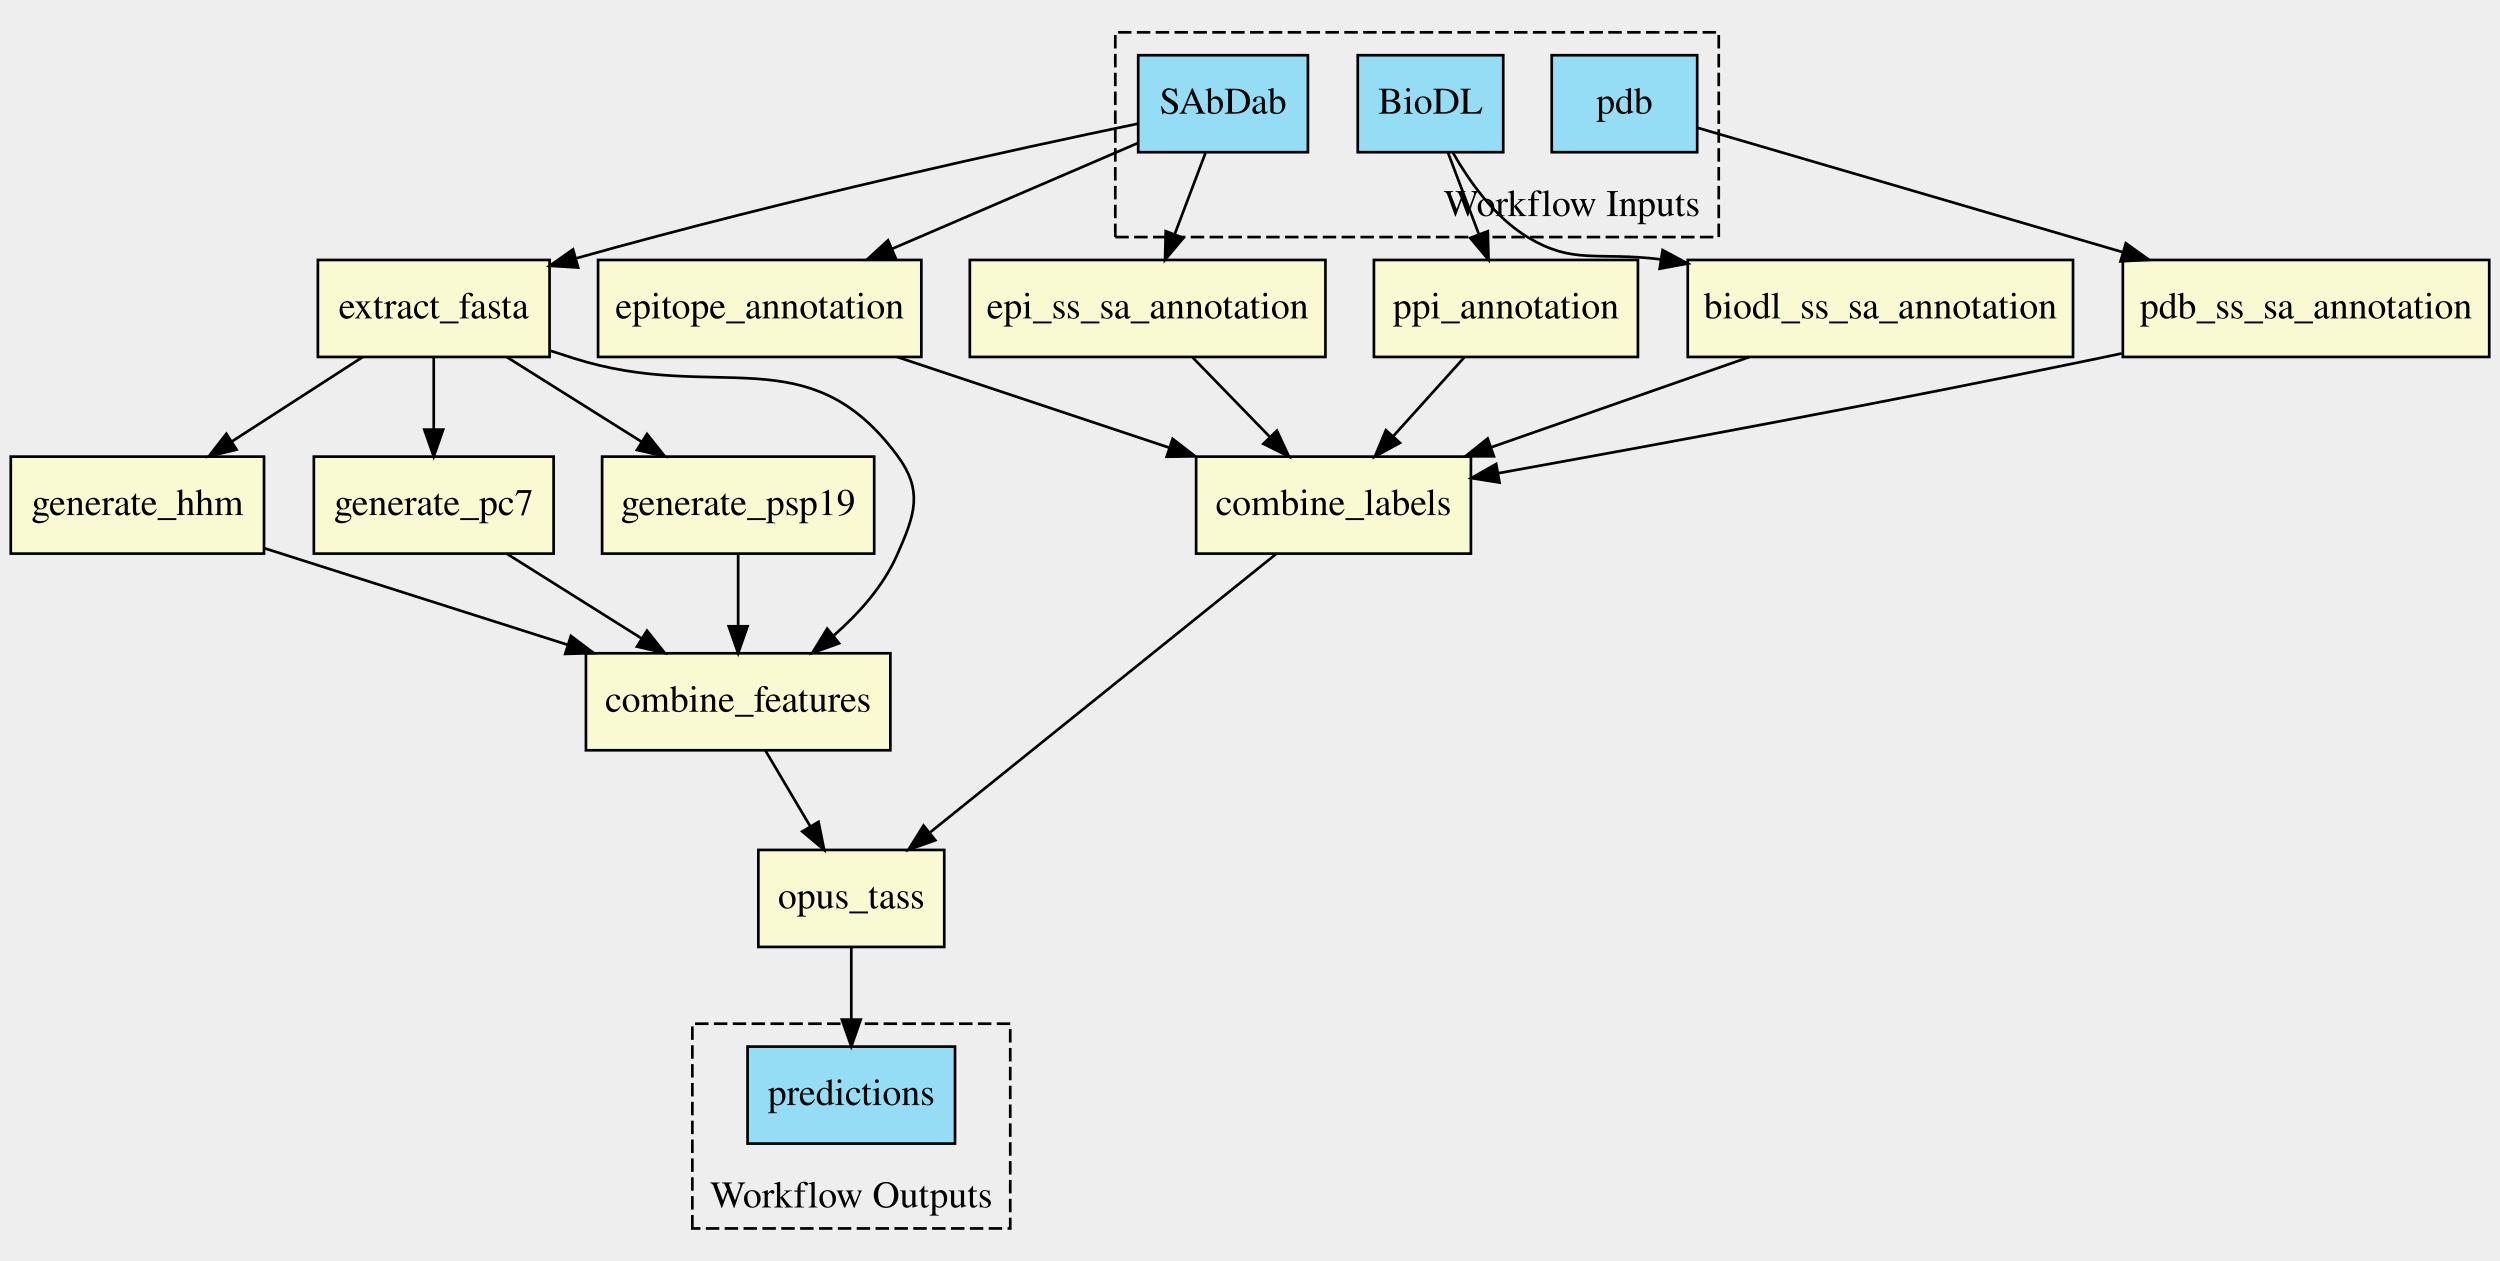
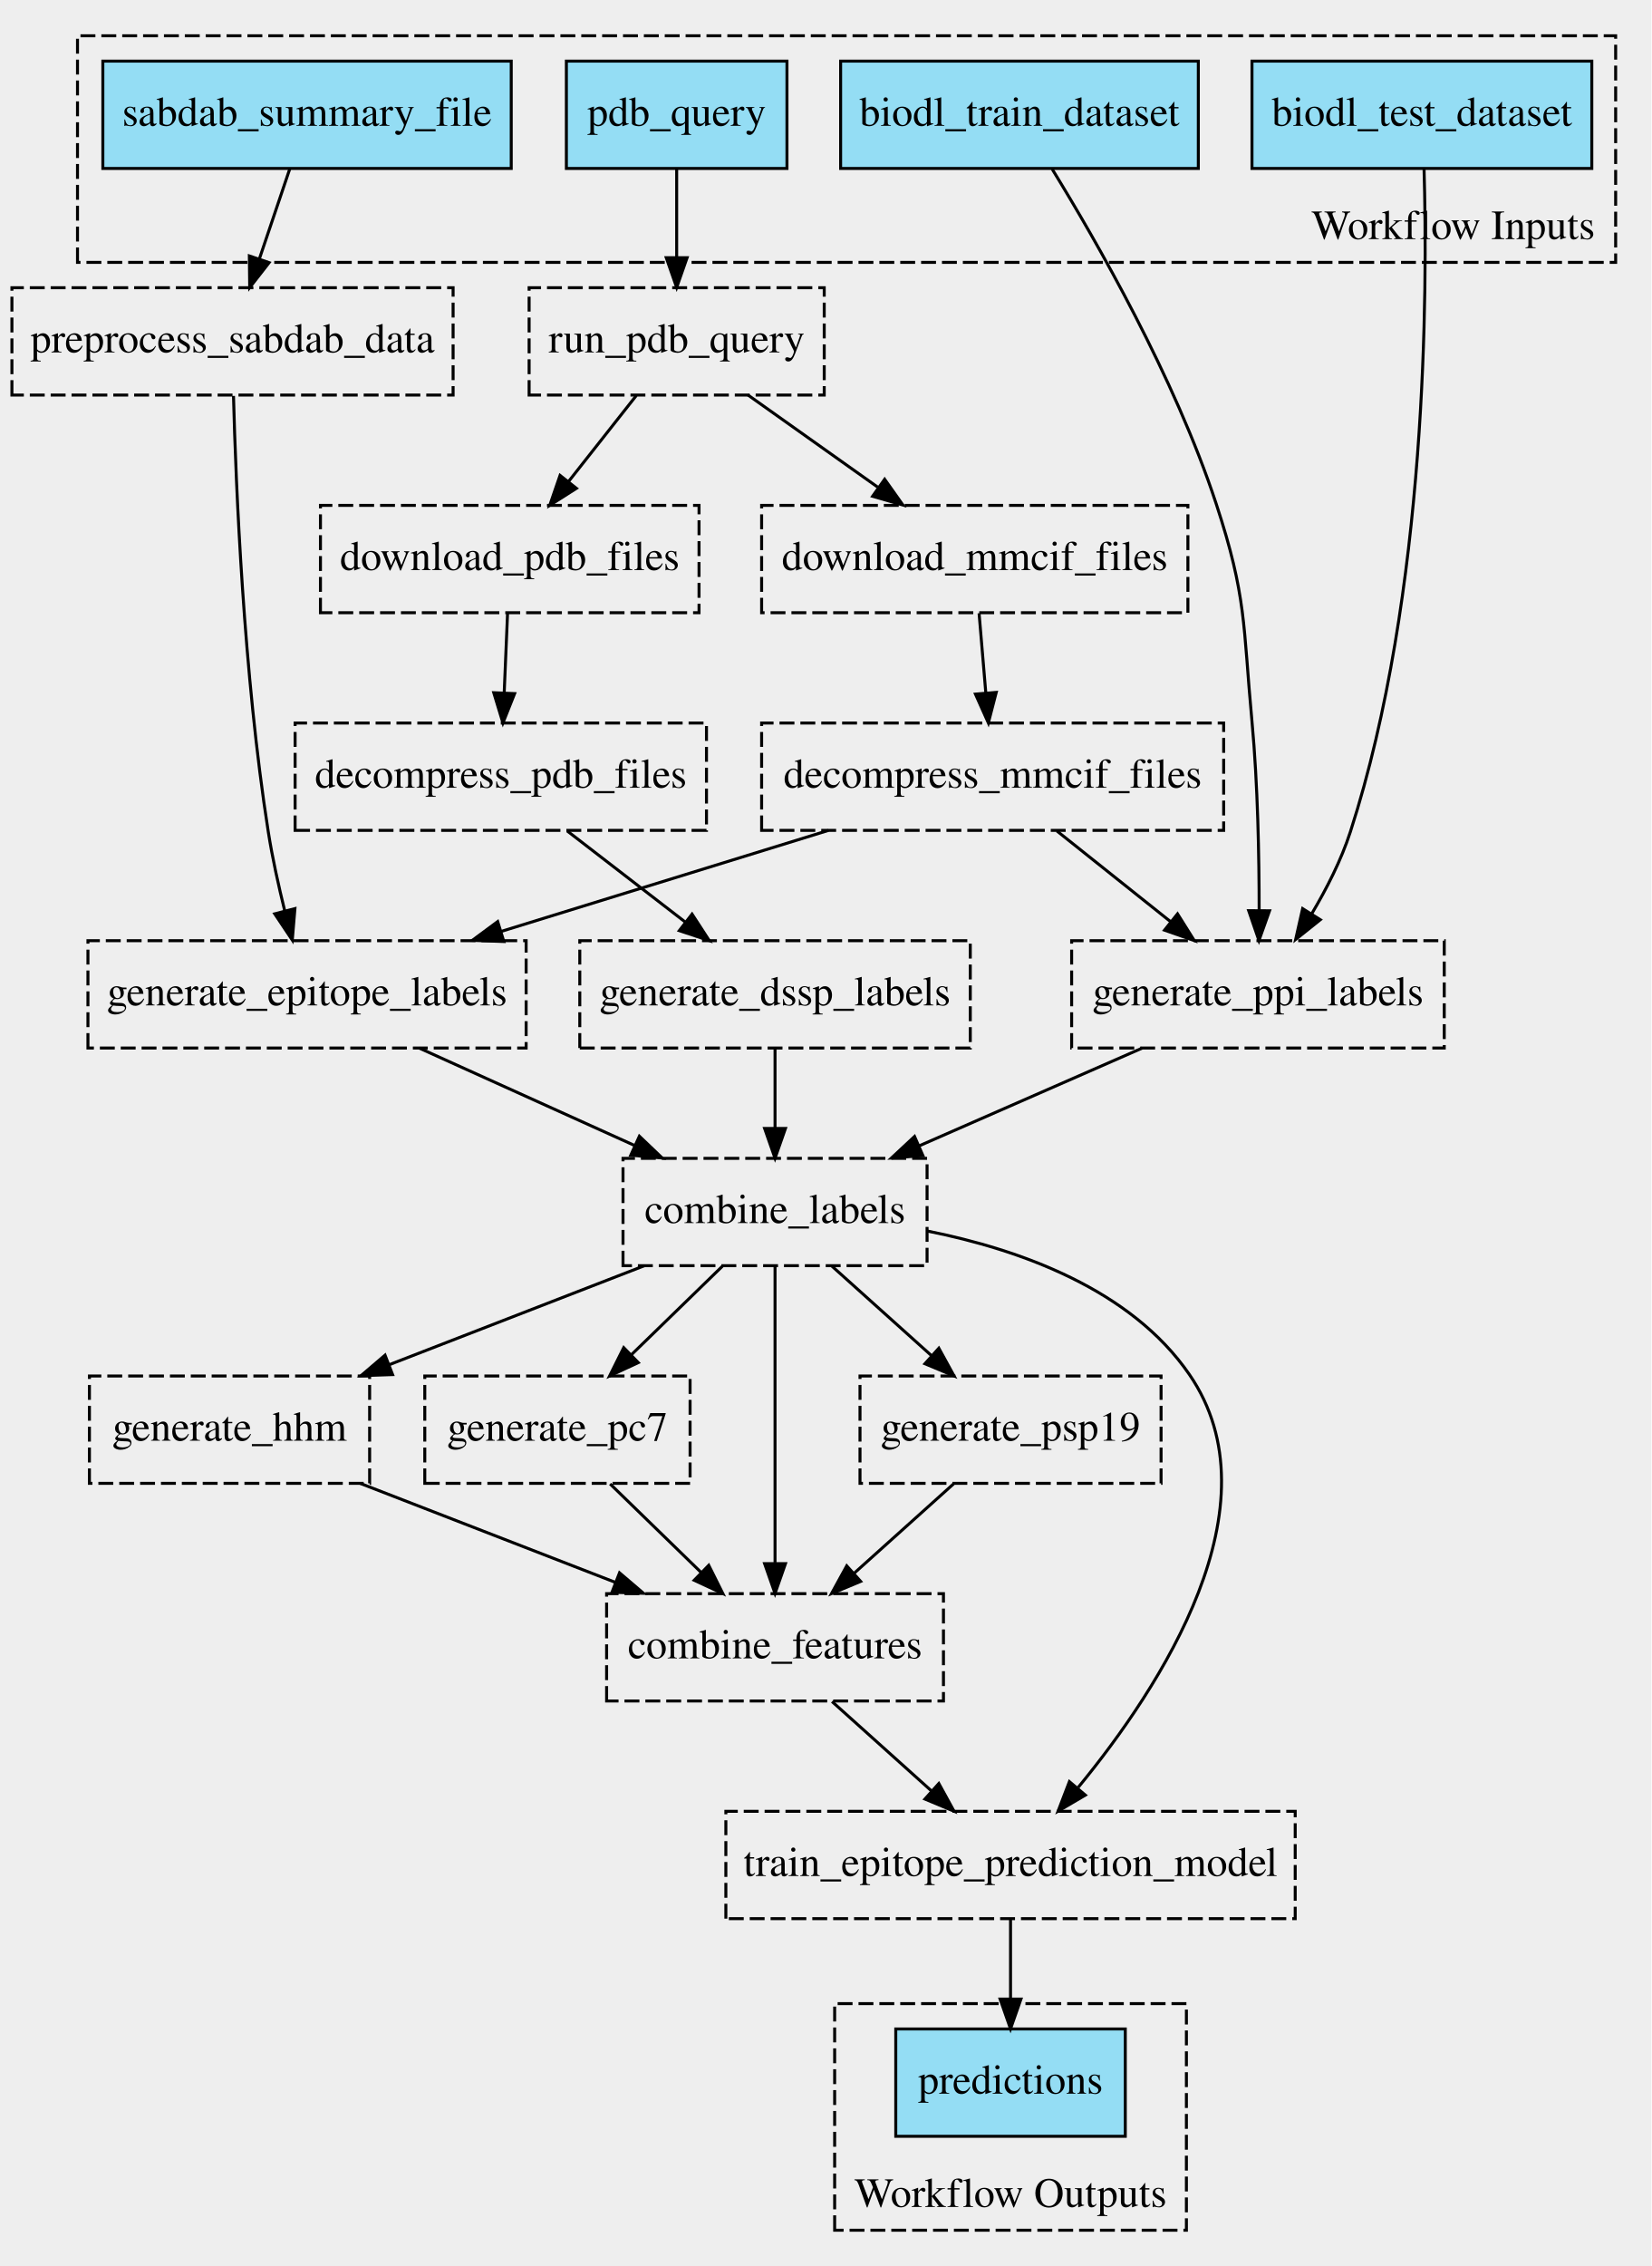
- <svg xmlns="http://www.w3.org/2000/svg" width="928pt" height="468pt" viewBox="0.00 0.00 928.00 468.00">
-   <g id="graph0" class="graph" transform="scale(1 1) rotate(0) translate(4 464)">
-     <polygon fill="#eeeeee" stroke="transparent" points="-4,4 -4,-464 924,-464 924,4 -4,4" />
+ <svg xmlns="http://www.w3.org/2000/svg" width="554pt" height="760pt" viewBox="0.00 0.00 554.00 760.00">
+   <g id="graph0" class="graph" transform="scale(1 1) rotate(0) translate(4 756)">
+     <polygon fill="#eeeeee" stroke="transparent" points="-4,4 -4,-756 550,-756 550,4 -4,4" />
    <g id="clust1" class="cluster">
-       <polygon fill="#eeeeee" stroke="black" stroke-dasharray="5,2" points="410,-376 410,-452 634,-452 634,-376 410,-376" />
-       <text text-anchor="middle" x="579.5" y="-383.8" font-family="Times,serif" font-size="14.00">Workflow Inputs</text>
+       <polygon fill="#eeeeee" stroke="black" stroke-dasharray="5,2" points="22,-668 22,-744 538,-744 538,-668 22,-668" />
+       <text text-anchor="middle" x="483.5" y="-675.8" font-family="Times,serif" font-size="14.00">Workflow Inputs</text>
    </g>
    <g id="clust2" class="cluster">
-       <polygon fill="#eeeeee" stroke="black" stroke-dasharray="5,2" points="253,-8 253,-84 371,-84 371,-8 253,-8" />
-       <text text-anchor="middle" x="312" y="-15.8" font-family="Times,serif" font-size="14.00">Workflow Outputs</text>
+       <polygon fill="#eeeeee" stroke="black" stroke-dasharray="5,2" points="276,-8 276,-84 394,-84 394,-8 276,-8" />
+       <text text-anchor="middle" x="335" y="-15.8" font-family="Times,serif" font-size="14.00">Workflow Outputs</text>
    </g>
    <g id="node1" class="node">
-       <polygon fill="lightgoldenrodyellow" stroke="black" points="114,-331.5 114,-367.5 200,-367.5 200,-331.5 114,-331.5" />
-       <text text-anchor="middle" x="157" y="-345.8" font-family="Times,serif" font-size="14.00">extract_fasta</text>
+       <polygon fill="none" stroke="black" stroke-dasharray="5,2" points="284.5,-258.5 284.5,-294.5 385.5,-294.5 385.5,-258.5 284.5,-258.5" />
+       <text text-anchor="middle" x="335" y="-272.8" font-family="Times,serif" font-size="14.00">generate_psp19</text>
    </g>
    <g id="node2" class="node">
-       <polygon fill="lightgoldenrodyellow" stroke="black" points="213.5,-185.5 213.5,-221.5 326.5,-221.5 326.5,-185.5 213.5,-185.5" />
-       <text text-anchor="middle" x="270" y="-199.8" font-family="Times,serif" font-size="14.00">combine_features</text>
+       <polygon fill="none" stroke="black" stroke-dasharray="5,2" points="199.5,-185.5 199.5,-221.5 312.5,-221.5 312.5,-185.5 199.5,-185.5" />
+       <text text-anchor="middle" x="256" y="-199.8" font-family="Times,serif" font-size="14.00">combine_features</text>
    </g>
    <g id="edge1" class="edge">
-       <path fill="none" stroke="black" d="M200.09,-333.87C203.1,-332.89 206.1,-331.92 209,-331 262.06,-314.12 295.76,-339.67 329,-295 338.82,-281.81 335.66,-273.03 329,-258 323.88,-246.44 314.89,-236.32 305.46,-228.08" />
-       <polygon fill="black" stroke="black" points="307.46,-225.2 297.5,-221.61 303.05,-230.63 307.46,-225.2" />
+       <path fill="none" stroke="black" d="M315.88,-258.31C305.88,-249.33 293.49,-238.19 282.58,-228.39" />
+       <polygon fill="black" stroke="black" points="284.72,-225.61 274.95,-221.53 280.05,-230.82 284.72,-225.61" />
+     </g>
+     <g id="node15" class="node">
+       <polygon fill="none" stroke="black" stroke-dasharray="5,2" points="239.5,-112.5 239.5,-148.5 430.5,-148.5 430.5,-112.5 239.5,-112.5" />
+       <text text-anchor="middle" x="335" y="-126.8" font-family="Times,serif" font-size="14.00">train_epitope_prediction_model</text>
+     </g>
+     <g id="edge19" class="edge">
+       <path fill="none" stroke="black" d="M275.12,-185.31C285.12,-176.33 297.51,-165.19 308.42,-155.39" />
+       <polygon fill="black" stroke="black" points="310.95,-157.82 316.05,-148.53 306.28,-152.61 310.95,-157.82" />
    </g>
    <g id="node3" class="node">
-       <polygon fill="lightgoldenrodyellow" stroke="black" points="0,-258.5 0,-294.5 94,-294.5 94,-258.5 0,-258.5" />
-       <text text-anchor="middle" x="47" y="-272.8" font-family="Times,serif" font-size="14.00">generate_hhm</text>
+       <polygon fill="none" stroke="black" stroke-dasharray="5,2" points="26,-258.5 26,-294.5 120,-294.5 120,-258.5 26,-258.5" />
+       <text text-anchor="middle" x="73" y="-272.8" font-family="Times,serif" font-size="14.00">generate_hhm</text>
+     </g>
+     <g id="edge2" class="edge">
+       <path fill="none" stroke="black" d="M116.83,-258.49C142.56,-248.51 175.26,-235.82 202.5,-225.26" />
+       <polygon fill="black" stroke="black" points="203.83,-228.49 211.89,-221.61 201.3,-221.97 203.83,-228.49" />
+     </g>
+     <g id="node4" class="node">
+       <polygon fill="none" stroke="black" stroke-dasharray="5,2" points="138.5,-258.5 138.5,-294.5 227.5,-294.5 227.5,-258.5 138.5,-258.5" />
+       <text text-anchor="middle" x="183" y="-272.8" font-family="Times,serif" font-size="14.00">generate_pc7</text>
+     </g>
+     <g id="edge3" class="edge">
+       <path fill="none" stroke="black" d="M200.67,-258.31C209.82,-249.42 221.14,-238.41 231.15,-228.67" />
+       <polygon fill="black" stroke="black" points="233.76,-231.01 238.49,-221.53 228.88,-225.99 233.76,-231.01" />
+     </g>
+     <g id="node5" class="node">
+       <polygon fill="none" stroke="black" stroke-dasharray="5,2" points="205,-331.5 205,-367.5 307,-367.5 307,-331.5 205,-331.5" />
+       <text text-anchor="middle" x="256" y="-345.8" font-family="Times,serif" font-size="14.00">combine_labels</text>
+     </g>
+     <g id="edge18" class="edge">
+       <path fill="none" stroke="black" d="M275.12,-331.31C285.12,-322.33 297.51,-311.19 308.42,-301.39" />
+       <polygon fill="black" stroke="black" points="310.95,-303.82 316.05,-294.53 306.28,-298.61 310.95,-303.82" />
+     </g>
+     <g id="edge4" class="edge">
+       <path fill="none" stroke="black" d="M256,-331.42C256,-306.84 256,-261.25 256,-231.93" />
+       <polygon fill="black" stroke="black" points="259.5,-231.56 256,-221.56 252.5,-231.56 259.5,-231.56" />
+     </g>
+     <g id="edge15" class="edge">
+       <path fill="none" stroke="black" d="M212.17,-331.49C186.44,-321.51 153.74,-308.82 126.5,-298.26" />
+       <polygon fill="black" stroke="black" points="127.7,-294.97 117.11,-294.61 125.17,-301.49 127.7,-294.97" />
+     </g>
+     <g id="edge16" class="edge">
+       <path fill="none" stroke="black" d="M238.33,-331.31C229.18,-322.42 217.86,-311.41 207.85,-301.67" />
+       <polygon fill="black" stroke="black" points="210.12,-298.99 200.51,-294.53 205.24,-304.01 210.12,-298.99" />
+     </g>
+     <g id="edge20" class="edge">
+       <path fill="none" stroke="black" d="M307.25,-343.09C338.22,-336.88 375.39,-323.56 395,-295 425.14,-251.11 385.43,-190.25 357.7,-156.52" />
+       <polygon fill="black" stroke="black" points="360.1,-153.93 350.96,-148.56 354.75,-158.45 360.1,-153.93" />
+     </g>
+     <g id="node6" class="node">
+       <polygon fill="none" stroke="black" stroke-dasharray="5,2" points="190.5,-404.5 190.5,-440.5 321.5,-440.5 321.5,-404.5 190.5,-404.5" />
+       <text text-anchor="middle" x="256" y="-418.8" font-family="Times,serif" font-size="14.00">generate_dssp_labels</text>
+     </g>
+     <g id="edge5" class="edge">
+       <path fill="none" stroke="black" d="M256,-404.31C256,-396.29 256,-386.55 256,-377.57" />
+       <polygon fill="black" stroke="black" points="259.5,-377.53 256,-367.53 252.5,-377.53 259.5,-377.53" />
+     </g>
+     <g id="node7" class="node">
+       <polygon fill="none" stroke="black" stroke-dasharray="5,2" points="25.5,-404.5 25.5,-440.5 172.5,-440.5 172.5,-404.5 25.5,-404.5" />
+       <text text-anchor="middle" x="99" y="-418.8" font-family="Times,serif" font-size="14.00">generate_epitope_labels</text>
+     </g>
+     <g id="edge6" class="edge">
+       <path fill="none" stroke="black" d="M136.61,-404.49C158.29,-394.69 185.76,-382.27 208.88,-371.81" />
+       <polygon fill="black" stroke="black" points="210.49,-374.92 218.16,-367.61 207.6,-368.55 210.49,-374.92" />
+     </g>
+     <g id="node8" class="node">
+       <polygon fill="none" stroke="black" stroke-dasharray="5,2" points="355.5,-404.5 355.5,-440.5 480.5,-440.5 480.5,-404.5 355.5,-404.5" />
+       <text text-anchor="middle" x="418" y="-418.8" font-family="Times,serif" font-size="14.00">generate_ppi_labels</text>
+     </g>
+     <g id="edge7" class="edge">
+       <path fill="none" stroke="black" d="M379.2,-404.49C356.72,-394.64 328.23,-382.16 304.31,-371.67" />
+       <polygon fill="black" stroke="black" points="305.61,-368.42 295.05,-367.61 302.8,-374.83 305.61,-368.42" />
+     </g>
+     <g id="node9" class="node">
+       <polygon fill="none" stroke="black" stroke-dasharray="5,2" points="251.5,-550.5 251.5,-586.5 394.5,-586.5 394.5,-550.5 251.5,-550.5" />
+       <text text-anchor="middle" x="323" y="-564.8" font-family="Times,serif" font-size="14.00">download_mmcif_files</text>
+     </g>
+     <g id="node10" class="node">
+       <polygon fill="none" stroke="black" stroke-dasharray="5,2" points="251.5,-477.5 251.5,-513.5 406.5,-513.5 406.5,-477.5 251.5,-477.5" />
+       <text text-anchor="middle" x="329" y="-491.8" font-family="Times,serif" font-size="14.00">decompress_mmcif_files</text>
+     </g>
+     <g id="edge8" class="edge">
+       <path fill="none" stroke="black" d="M324.45,-550.31C325.13,-542.29 325.95,-532.55 326.71,-523.57" />
+       <polygon fill="black" stroke="black" points="330.21,-523.79 327.56,-513.53 323.23,-523.2 330.21,-523.79" />
+     </g>
+     <g id="edge13" class="edge">
+       <path fill="none" stroke="black" d="M273.91,-477.49C240.87,-467.29 198.67,-454.27 164,-443.57" />
+       <polygon fill="black" stroke="black" points="165.03,-440.22 154.44,-440.61 162.96,-446.91 165.03,-440.22" />
+     </g>
+     <g id="edge17" class="edge">
+       <path fill="none" stroke="black" d="M350.54,-477.31C362.02,-468.16 376.31,-456.76 388.77,-446.82" />
+       <polygon fill="black" stroke="black" points="391.02,-449.5 396.65,-440.53 386.65,-444.03 391.02,-449.5" />
+     </g>
+     <g id="node11" class="node">
+       <polygon fill="none" stroke="black" stroke-dasharray="5,2" points="103.5,-550.5 103.5,-586.5 230.5,-586.5 230.5,-550.5 103.5,-550.5" />
+       <text text-anchor="middle" x="167" y="-564.8" font-family="Times,serif" font-size="14.00">download_pdb_files</text>
+     </g>
+     <g id="node12" class="node">
+       <polygon fill="none" stroke="black" stroke-dasharray="5,2" points="95,-477.5 95,-513.5 233,-513.5 233,-477.5 95,-477.5" />
+       <text text-anchor="middle" x="164" y="-491.8" font-family="Times,serif" font-size="14.00">decompress_pdb_files</text>
+     </g>
+     <g id="edge9" class="edge">
+       <path fill="none" stroke="black" d="M166.27,-550.31C165.93,-542.29 165.52,-532.55 165.14,-523.57" />
+       <polygon fill="black" stroke="black" points="168.64,-523.37 164.72,-513.53 161.64,-523.67 168.64,-523.37" />
+     </g>
+     <g id="edge12" class="edge">
+       <path fill="none" stroke="black" d="M186.27,-477.31C198.14,-468.16 212.9,-456.76 225.79,-446.82" />
+       <polygon fill="black" stroke="black" points="228.16,-449.41 233.93,-440.53 223.88,-443.87 228.16,-449.41" />
+     </g>
+     <g id="node13" class="node">
+       <polygon fill="none" stroke="black" stroke-dasharray="5,2" points="173.5,-623.5 173.5,-659.5 272.5,-659.5 272.5,-623.5 173.5,-623.5" />
+       <text text-anchor="middle" x="223" y="-637.8" font-family="Times,serif" font-size="14.00">run_pdb_query</text>
    </g>
    <g id="edge10" class="edge">
-       <path fill="none" stroke="black" d="M130.65,-331.49C116.07,-322.08 97.75,-310.26 81.98,-300.07" />
-       <polygon fill="black" stroke="black" points="83.81,-297.1 73.51,-294.61 80.02,-302.98 83.81,-297.1" />
-     </g>
-     <g id="node4" class="node">
-       <polygon fill="lightgoldenrodyellow" stroke="black" points="112.5,-258.5 112.5,-294.5 201.5,-294.5 201.5,-258.5 112.5,-258.5" />
-       <text text-anchor="middle" x="157" y="-272.8" font-family="Times,serif" font-size="14.00">generate_pc7</text>
+       <path fill="none" stroke="black" d="M246.95,-623.49C259.97,-614.25 276.25,-602.69 290.41,-592.64" />
+       <polygon fill="black" stroke="black" points="292.77,-595.26 298.9,-586.61 288.72,-589.55 292.77,-595.26" />
    </g>
    <g id="edge11" class="edge">
-       <path fill="none" stroke="black" d="M157,-331.31C157,-323.29 157,-313.55 157,-304.57" />
-       <polygon fill="black" stroke="black" points="160.5,-304.53 157,-294.53 153.5,-304.53 160.5,-304.53" />
+       <path fill="none" stroke="black" d="M209.44,-623.31C202.63,-614.68 194.25,-604.06 186.75,-594.53" />
+       <polygon fill="black" stroke="black" points="189.37,-592.21 180.43,-586.53 183.88,-596.55 189.37,-592.21" />
    </g>
-     <g id="node5" class="node">
-       <polygon fill="lightgoldenrodyellow" stroke="black" points="219.5,-258.5 219.5,-294.5 320.5,-294.5 320.5,-258.5 219.5,-258.5" />
-       <text text-anchor="middle" x="270" y="-272.8" font-family="Times,serif" font-size="14.00">generate_psp19</text>
-     </g>
-     <g id="edge12" class="edge">
-       <path fill="none" stroke="black" d="M184.07,-331.49C199.05,-322.08 217.87,-310.26 234.07,-300.07" />
-       <polygon fill="black" stroke="black" points="236.16,-302.9 242.76,-294.61 232.43,-296.97 236.16,-302.9" />
-     </g>
-     <g id="node12" class="node">
-       <polygon fill="lightgoldenrodyellow" stroke="black" points="277.5,-112.5 277.5,-148.5 346.5,-148.5 346.5,-112.5 277.5,-112.5" />
-       <text text-anchor="middle" x="312" y="-126.8" font-family="Times,serif" font-size="14.00">opus_tass</text>
-     </g>
-     <g id="edge13" class="edge">
-       <path fill="none" stroke="black" d="M280.17,-185.31C285.12,-176.94 291.18,-166.7 296.68,-157.4" />
-       <polygon fill="black" stroke="black" points="299.85,-158.92 301.93,-148.53 293.82,-155.35 299.85,-158.92" />
-     </g>
-     <g id="edge2" class="edge">
-       <path fill="none" stroke="black" d="M94.02,-260.53C126.72,-250.12 170.71,-236.11 206.52,-224.71" />
-       <polygon fill="black" stroke="black" points="207.92,-227.94 216.39,-221.57 205.8,-221.27 207.92,-227.94" />
-     </g>
-     <g id="edge3" class="edge">
-       <path fill="none" stroke="black" d="M184.07,-258.49C199.05,-249.08 217.87,-237.26 234.07,-227.07" />
-       <polygon fill="black" stroke="black" points="236.16,-229.9 242.76,-221.61 232.43,-223.97 236.16,-229.9" />
-     </g>
-     <g id="edge4" class="edge">
-       <path fill="none" stroke="black" d="M270,-258.31C270,-250.29 270,-240.55 270,-231.57" />
-       <polygon fill="black" stroke="black" points="273.5,-231.53 270,-221.53 266.5,-231.53 273.5,-231.53" />
-     </g>
-     <g id="node6" class="node">
-       <polygon fill="lightgoldenrodyellow" stroke="black" points="622.5,-331.5 622.5,-367.5 765.5,-367.5 765.5,-331.5 622.5,-331.5" />
-       <text text-anchor="middle" x="694" y="-345.8" font-family="Times,serif" font-size="14.00">biodl_ss_sa_annotation</text>
-     </g>
-     <g id="node7" class="node">
-       <polygon fill="lightgoldenrodyellow" stroke="black" points="440,-258.5 440,-294.5 542,-294.5 542,-258.5 440,-258.5" />
-       <text text-anchor="middle" x="491" y="-272.8" font-family="Times,serif" font-size="14.00">combine_labels</text>
-     </g>
-     <g id="edge5" class="edge">
-       <path fill="none" stroke="black" d="M645.38,-331.49C616.59,-321.42 579.92,-308.6 549.55,-297.98" />
-       <polygon fill="black" stroke="black" points="550.53,-294.61 539.93,-294.61 548.21,-301.22 550.53,-294.61" />
+     <g id="node14" class="node">
+       <polygon fill="none" stroke="black" stroke-dasharray="5,2" points="0,-623.5 0,-659.5 148,-659.5 148,-623.5 0,-623.5" />
+       <text text-anchor="middle" x="74" y="-637.8" font-family="Times,serif" font-size="14.00">preprocess_sabdab_data</text>
    </g>
    <g id="edge14" class="edge">
-       <path fill="none" stroke="black" d="M469.76,-258.42C437.87,-232.76 377.5,-184.2 341.4,-155.15" />
-       <polygon fill="black" stroke="black" points="343.19,-152.1 333.21,-148.56 338.81,-157.56 343.19,-152.1" />
+       <path fill="none" stroke="black" d="M74.33,-623.21C75.12,-593.26 77.7,-529.86 86,-477 87.37,-468.27 89.45,-458.87 91.54,-450.43" />
+       <polygon fill="black" stroke="black" points="94.94,-451.26 94.05,-440.7 88.16,-449.51 94.94,-451.26" />
    </g>
-     <g id="node8" class="node">
-       <polygon fill="lightgoldenrodyellow" stroke="black" points="356,-331.5 356,-367.5 488,-367.5 488,-331.5 356,-331.5" />
-       <text text-anchor="middle" x="422" y="-345.8" font-family="Times,serif" font-size="14.00">epi_ss_sa_annotation</text>
+     <g id="node20" class="node">
+       <polygon fill="#94ddf4" stroke="black" points="296.5,-39.5 296.5,-75.5 373.5,-75.5 373.5,-39.5 296.5,-39.5" />
+       <text text-anchor="middle" x="335" y="-53.8" font-family="Times,serif" font-size="14.00">predictions</text>
    </g>
-     <g id="edge6" class="edge">
-       <path fill="none" stroke="black" d="M438.7,-331.31C447.26,-322.5 457.84,-311.63 467.23,-301.96" />
-       <polygon fill="black" stroke="black" points="469.99,-304.14 474.45,-294.53 464.97,-299.26 469.99,-304.14" />
-     </g>
-     <g id="node9" class="node">
-       <polygon fill="lightgoldenrodyellow" stroke="black" points="218,-331.5 218,-367.5 338,-367.5 338,-331.5 218,-331.5" />
-       <text text-anchor="middle" x="278" y="-345.8" font-family="Times,serif" font-size="14.00">epitope_annotation</text>
-     </g>
-     <g id="edge7" class="edge">
-       <path fill="none" stroke="black" d="M329.02,-331.49C359.36,-321.38 398.03,-308.49 429.98,-297.84" />
-       <polygon fill="black" stroke="black" points="431.28,-301.1 439.66,-294.61 429.07,-294.46 431.28,-301.1" />
-     </g>
-     <g id="node10" class="node">
-       <polygon fill="lightgoldenrodyellow" stroke="black" points="784,-331.5 784,-367.5 920,-367.5 920,-331.5 784,-331.5" />
-       <text text-anchor="middle" x="852" y="-345.8" font-family="Times,serif" font-size="14.00">pdb_ss_sa_annotation</text>
-     </g>
-     <g id="edge8" class="edge">
-       <path fill="none" stroke="black" d="M783.6,-332.81C780.69,-332.19 777.82,-331.59 775,-331 698.42,-315.09 609.8,-298.72 552.19,-288.35" />
-       <polygon fill="black" stroke="black" points="552.62,-284.87 542.16,-286.54 551.38,-291.76 552.62,-284.87" />
-     </g>
-     <g id="node11" class="node">
-       <polygon fill="lightgoldenrodyellow" stroke="black" points="506,-331.5 506,-367.5 604,-367.5 604,-331.5 506,-331.5" />
-       <text text-anchor="middle" x="555" y="-345.8" font-family="Times,serif" font-size="14.00">ppi_annotation</text>
-     </g>
-     <g id="edge9" class="edge">
-       <path fill="none" stroke="black" d="M539.51,-331.31C531.57,-322.5 521.76,-311.63 513.05,-301.96" />
-       <polygon fill="black" stroke="black" points="515.65,-299.61 506.35,-294.53 510.45,-304.3 515.65,-299.61" />
+     <g id="edge25" class="edge">
+       <path fill="none" stroke="black" d="M335,-112.31C335,-104.29 335,-94.55 335,-85.57" />
+       <polygon fill="black" stroke="black" points="338.5,-85.53 335,-75.53 331.5,-85.53 338.5,-85.53" />
    </g>
    <g id="node16" class="node">
-       <polygon fill="#94ddf4" stroke="black" points="273.5,-39.5 273.5,-75.5 350.5,-75.5 350.5,-39.5 273.5,-39.5" />
-       <text text-anchor="middle" x="312" y="-53.8" font-family="Times,serif" font-size="14.00">predictions</text>
+       <polygon fill="#94ddf4" stroke="black" points="416,-699.5 416,-735.5 530,-735.5 530,-699.5 416,-699.5" />
+       <text text-anchor="middle" x="473" y="-713.8" font-family="Times,serif" font-size="14.00">biodl_test_dataset</text>
    </g>
    <g id="edge21" class="edge">
-       <path fill="none" stroke="black" d="M312,-112.31C312,-104.29 312,-94.55 312,-85.57" />
-       <polygon fill="black" stroke="black" points="315.5,-85.53 312,-75.53 308.5,-85.53 315.5,-85.53" />
+       <path fill="none" stroke="black" d="M473.72,-699.45C474.89,-659.5 474.89,-557.12 449,-477 445.95,-467.55 441.05,-457.94 436.04,-449.52" />
+       <polygon fill="black" stroke="black" points="438.92,-447.53 430.65,-440.92 432.99,-451.25 438.92,-447.53" />
    </g>
-     <g id="node13" class="node">
-       <polygon fill="#94ddf4" stroke="black" points="500,-407.5 500,-443.5 554,-443.5 554,-407.5 500,-407.5" />
-       <text text-anchor="middle" x="527" y="-421.8" font-family="Times,serif" font-size="14.00">BioDL</text>
+     <g id="node17" class="node">
+       <polygon fill="#94ddf4" stroke="black" points="278,-699.5 278,-735.5 398,-735.5 398,-699.5 278,-699.5" />
+       <text text-anchor="middle" x="338" y="-713.8" font-family="Times,serif" font-size="14.00">biodl_train_dataset</text>
    </g>
-     <g id="edge15" class="edge">
-       <path fill="none" stroke="black" d="M535.28,-407.4C541.41,-396.62 550.81,-383.4 563,-376 580.06,-365.65 588.79,-370.63 612.58,-367.72" />
-       <polygon fill="black" stroke="black" points="613.15,-371.17 622.49,-366.17 612.07,-364.26 613.15,-371.17" />
+     <g id="edge22" class="edge">
+       <path fill="none" stroke="black" d="M349,-699.24C363.85,-675.1 390.07,-629.44 404,-587 414.25,-555.76 412.96,-546.74 416,-514 417.97,-492.78 418.41,-468.64 418.4,-450.64" />
+       <polygon fill="black" stroke="black" points="421.89,-450.53 418.34,-440.55 414.89,-450.57 421.89,-450.53" />
    </g>
-     <g id="edge16" class="edge">
-       <path fill="none" stroke="black" d="M533.49,-407.34C536.89,-398.37 541.11,-387.2 544.92,-377.14" />
-       <polygon fill="black" stroke="black" points="548.28,-378.16 548.54,-367.57 541.73,-375.68 548.28,-378.16" />
+     <g id="node18" class="node">
+       <polygon fill="#94ddf4" stroke="black" points="30.5,-699.5 30.5,-735.5 167.5,-735.5 167.5,-699.5 30.5,-699.5" />
+       <text text-anchor="middle" x="99" y="-713.8" font-family="Times,serif" font-size="14.00">sabdab_summary_file</text>
    </g>
-     <g id="node14" class="node">
-       <polygon fill="#94ddf4" stroke="black" points="418.5,-407.5 418.5,-443.5 481.5,-443.5 481.5,-407.5 418.5,-407.5" />
-       <text text-anchor="middle" x="450" y="-421.8" font-family="Times,serif" font-size="14.00">SAbDab</text>
+     <g id="edge23" class="edge">
+       <path fill="none" stroke="black" d="M93.2,-699.34C90.17,-690.37 86.4,-679.2 83,-669.14" />
+       <polygon fill="black" stroke="black" points="86.28,-667.92 79.77,-659.57 79.65,-670.16 86.28,-667.92" />
    </g>
-     <g id="edge19" class="edge">
-       <path fill="none" stroke="black" d="M418.17,-418.04C373.64,-408.78 290.05,-390.62 209.8,-368.1" />
-       <polygon fill="black" stroke="black" points="210.61,-364.69 200.03,-365.33 208.7,-371.42 210.61,-364.69" />
+     <g id="node19" class="node">
+       <polygon fill="#94ddf4" stroke="black" points="186,-699.5 186,-735.5 260,-735.5 260,-699.5 186,-699.5" />
+       <text text-anchor="middle" x="223" y="-713.8" font-family="Times,serif" font-size="14.00">pdb_query</text>
    </g>
-     <g id="edge17" class="edge">
-       <path fill="none" stroke="black" d="M443.51,-407.34C440.11,-398.37 435.89,-387.2 432.08,-377.14" />
-       <polygon fill="black" stroke="black" points="435.27,-375.68 428.46,-367.57 428.72,-378.16 435.27,-375.68" />
-     </g>
-     <g id="edge18" class="edge">
-       <path fill="none" stroke="black" d="M418.45,-410.93C392.9,-399.93 356.45,-384.25 327.09,-371.62" />
-       <polygon fill="black" stroke="black" points="328.39,-368.37 317.82,-367.63 325.63,-374.8 328.39,-368.37" />
-     </g>
-     <g id="node15" class="node">
-       <polygon fill="#94ddf4" stroke="black" points="572,-407.5 572,-443.5 626,-443.5 626,-407.5 572,-407.5" />
-       <text text-anchor="middle" x="599" y="-421.8" font-family="Times,serif" font-size="14.00">pdb</text>
-     </g>
-     <g id="edge20" class="edge">
-       <path fill="none" stroke="black" d="M626.08,-416.58C663.44,-405.65 732.07,-385.58 783.92,-370.41" />
-       <polygon fill="black" stroke="black" points="785.1,-373.71 793.72,-367.55 783.14,-366.99 785.1,-373.71" />
+     <g id="edge24" class="edge">
+       <path fill="none" stroke="black" d="M223,-699.34C223,-690.56 223,-679.66 223,-669.77" />
+       <polygon fill="black" stroke="black" points="226.5,-669.57 223,-659.57 219.5,-669.57 226.5,-669.57" />
    </g>
  </g>
</svg>
